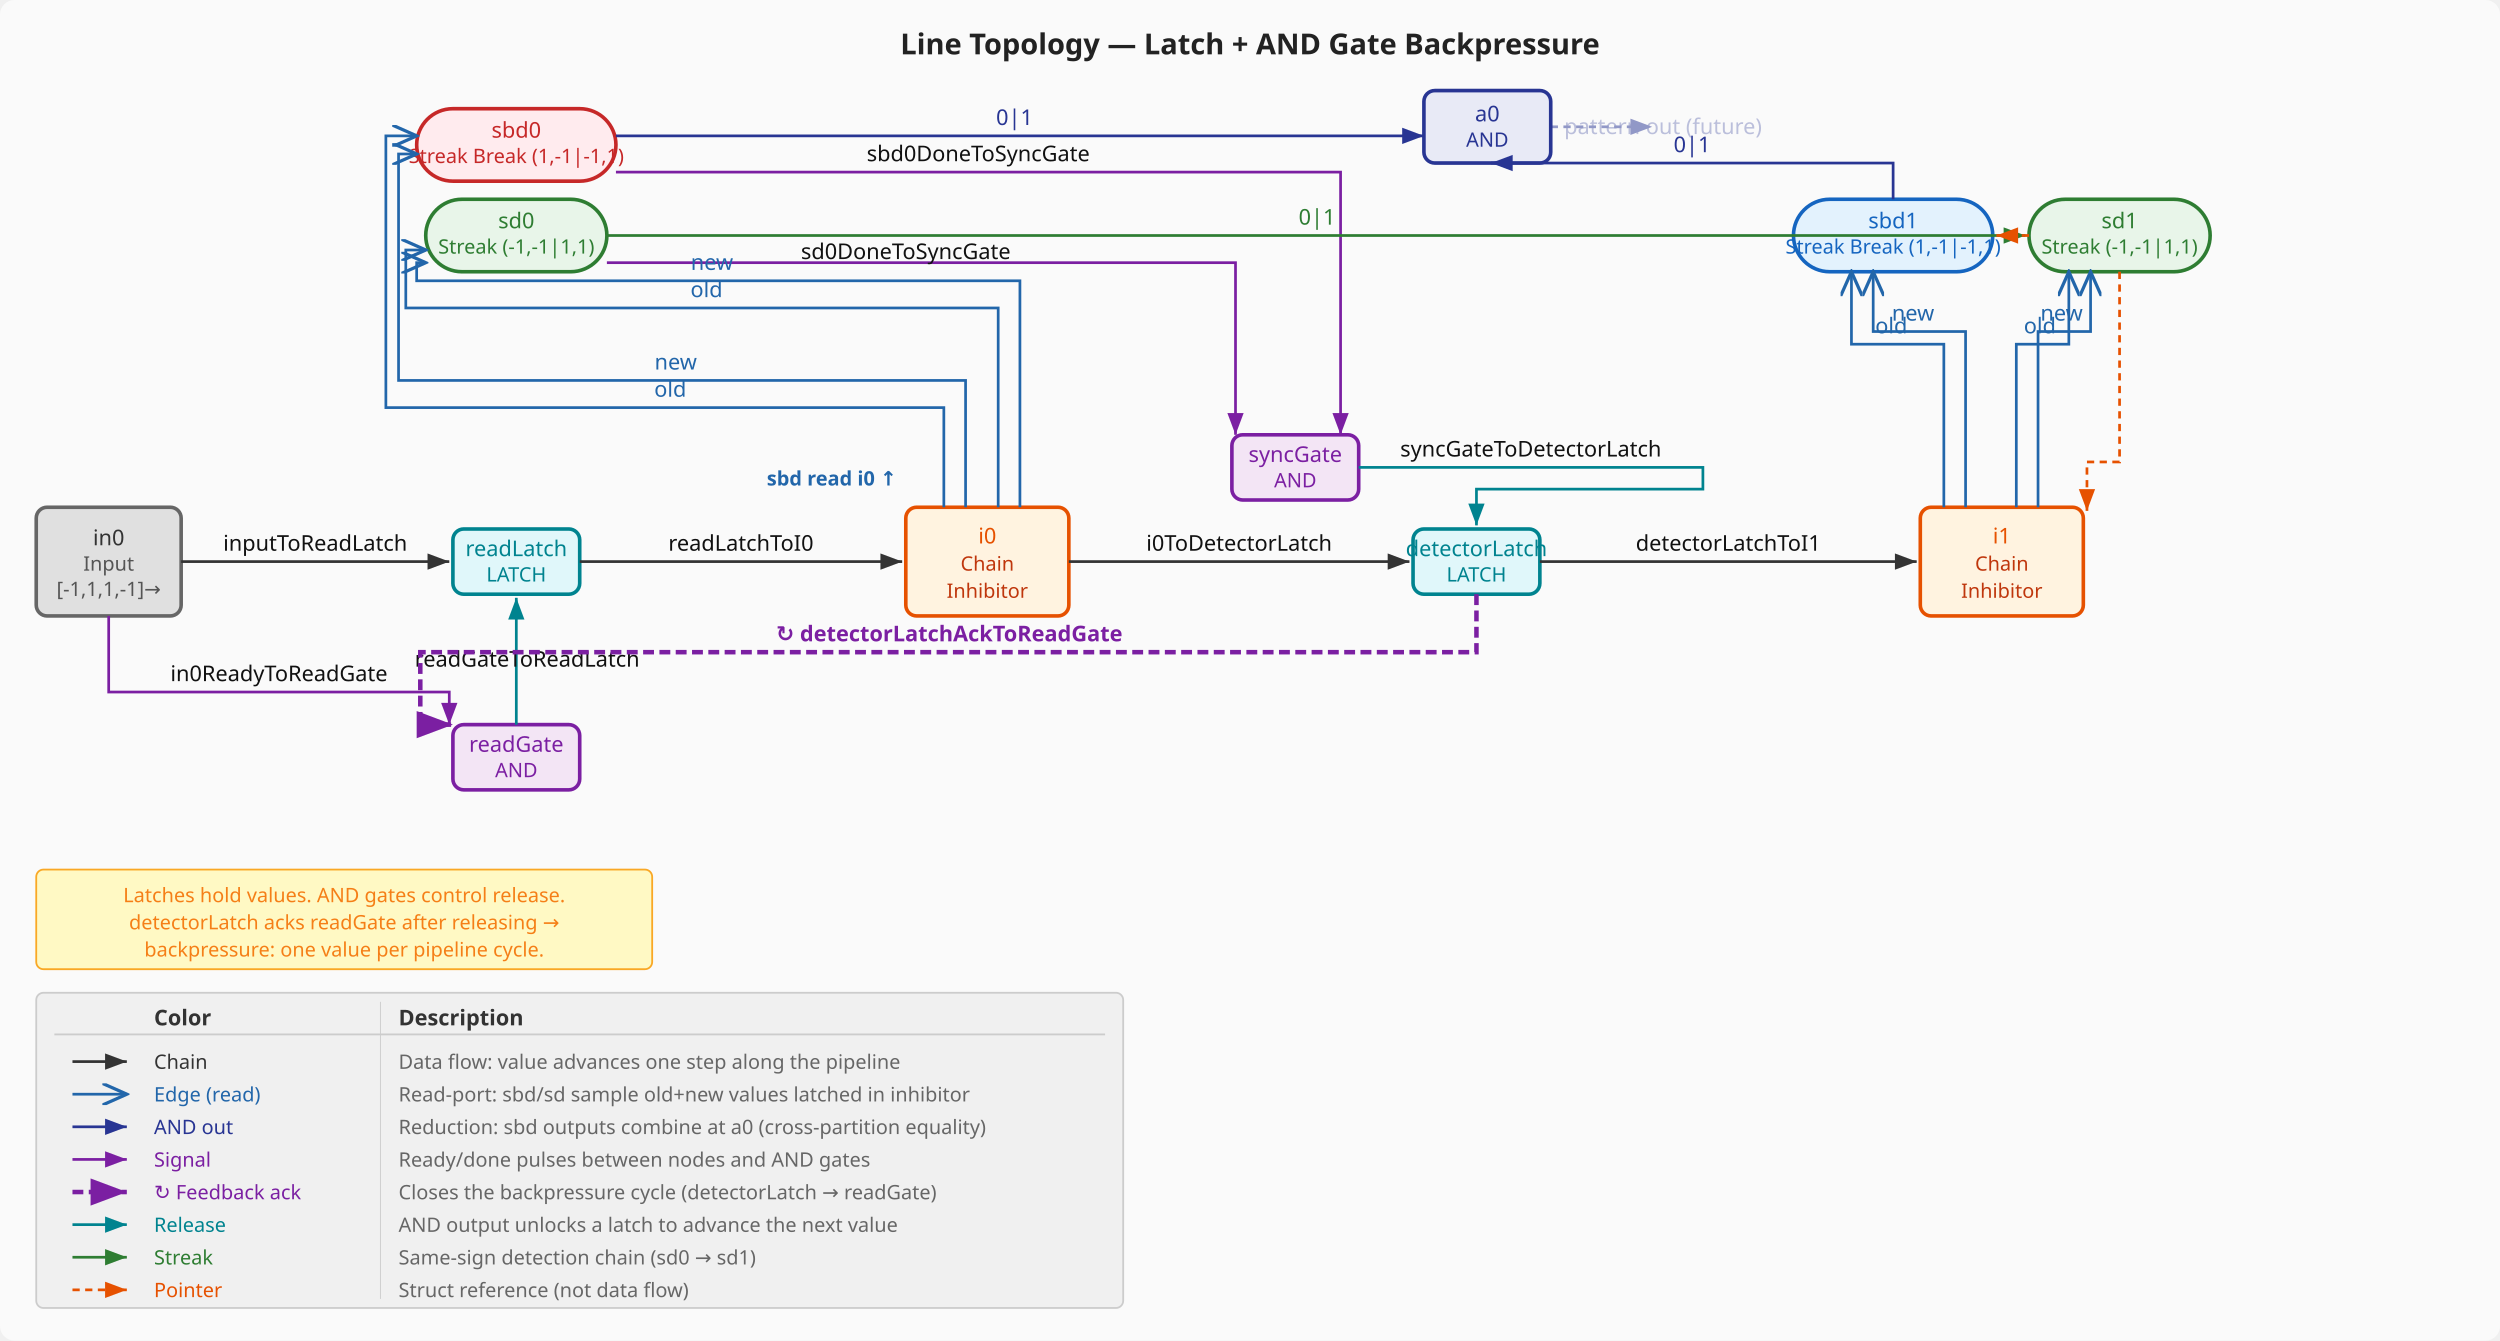
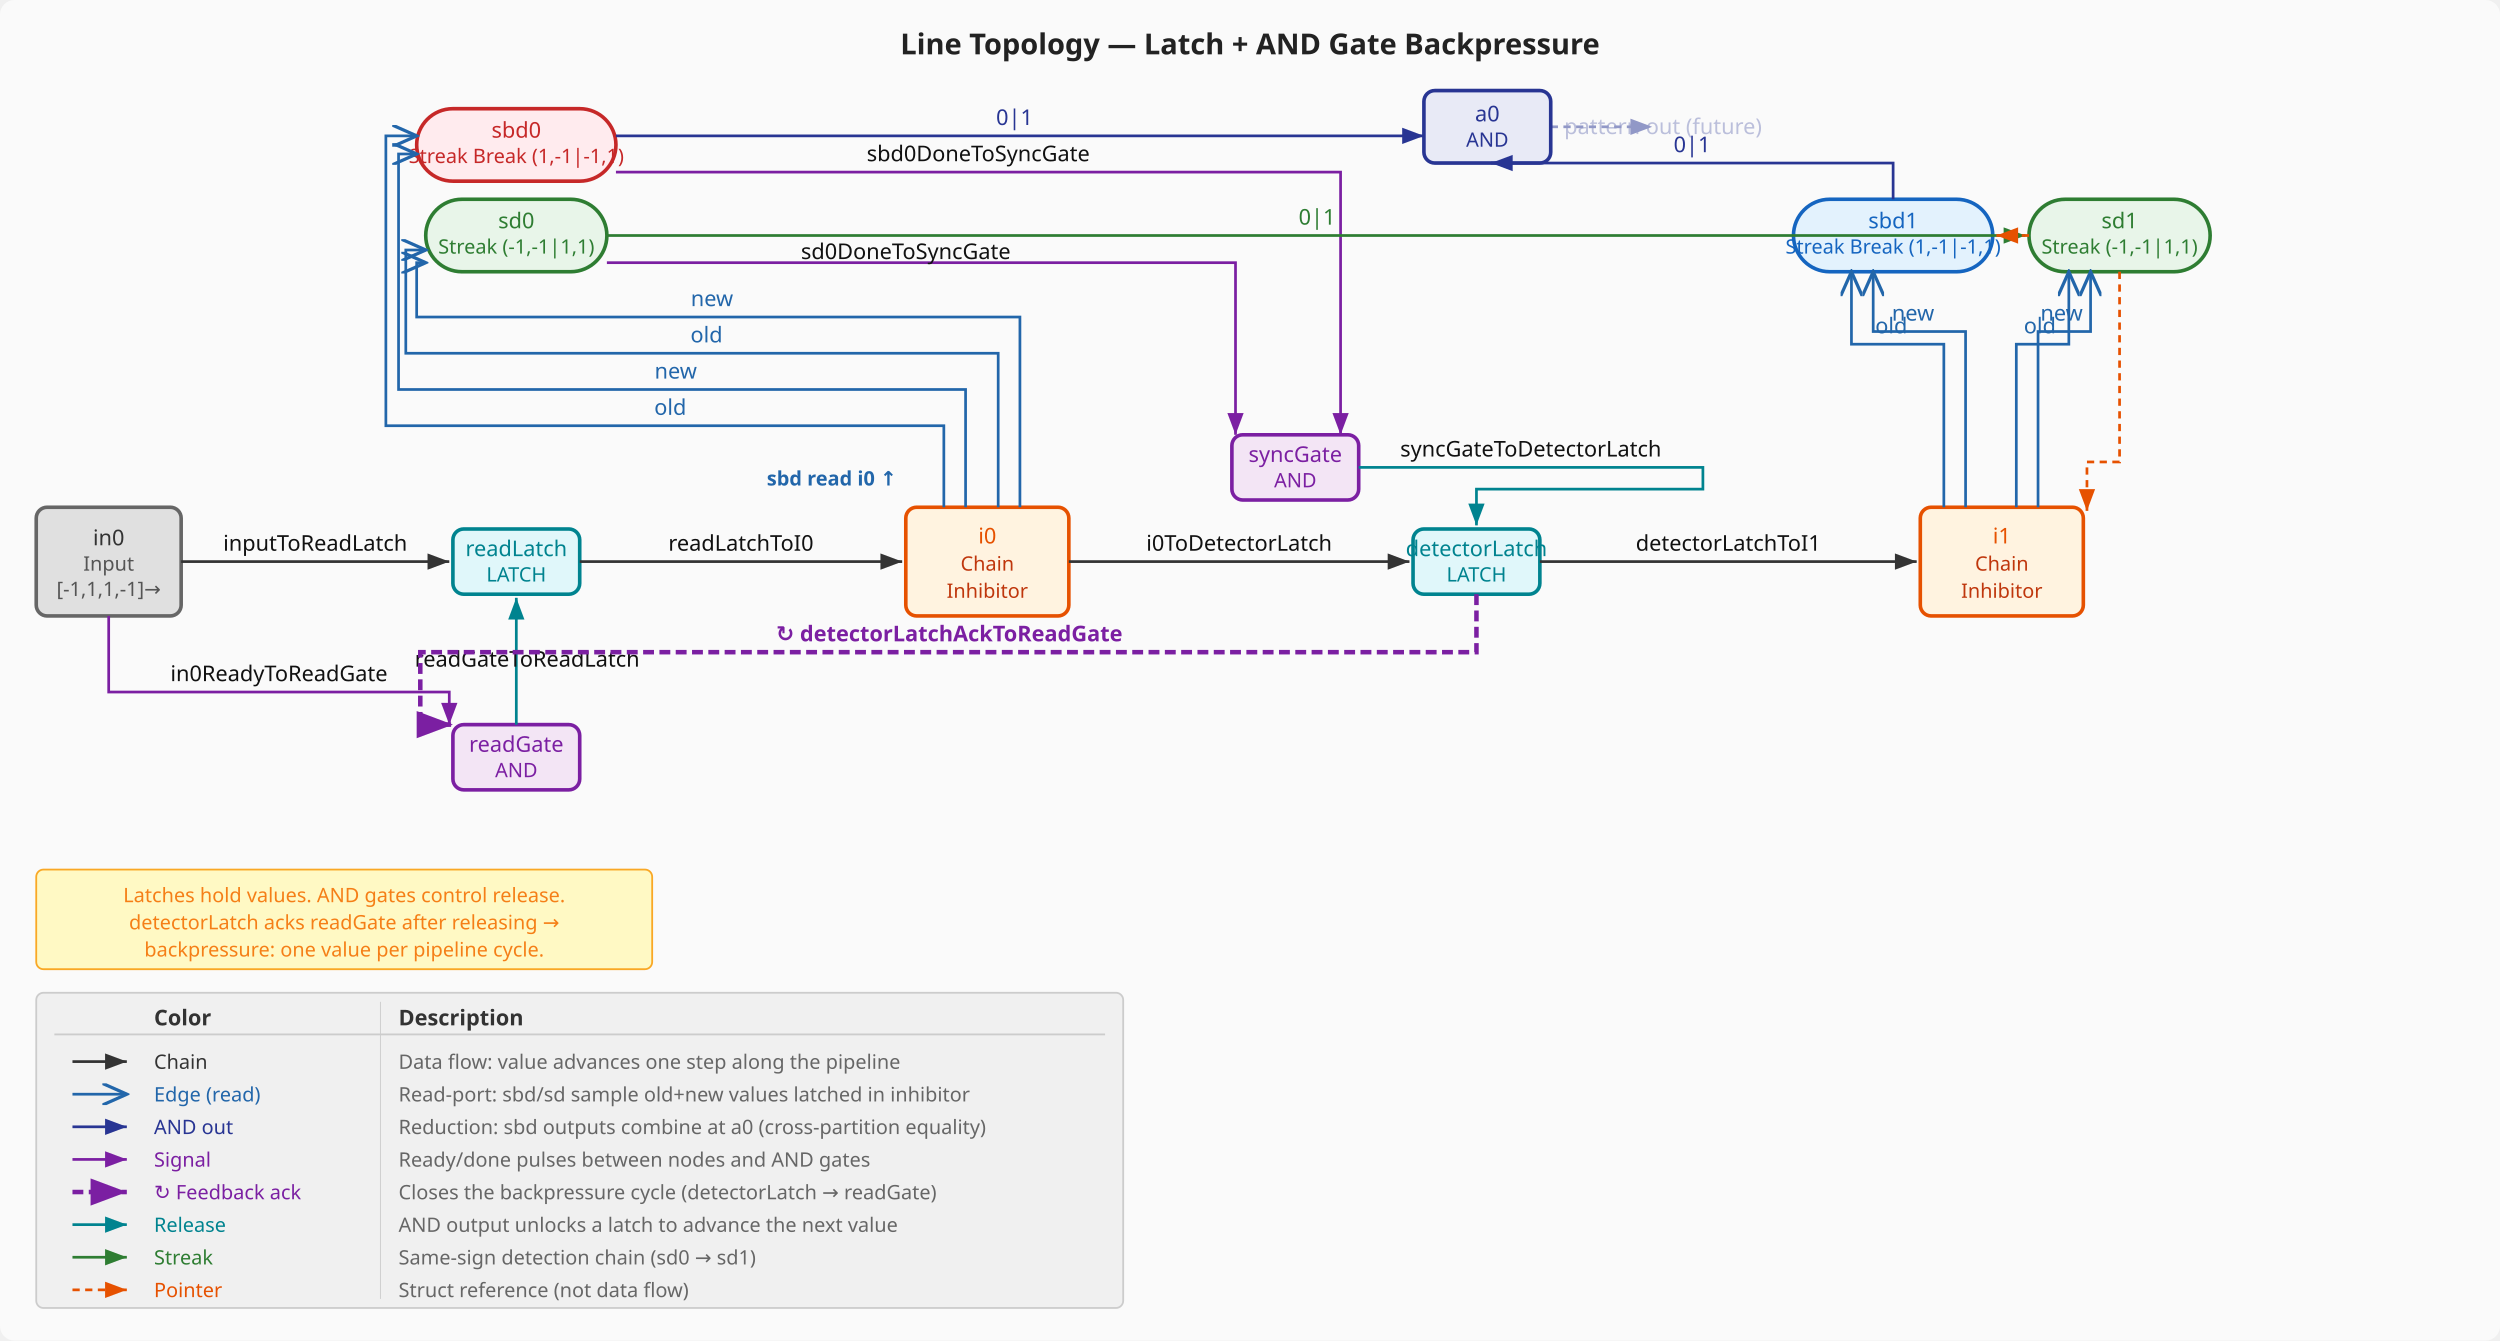
<svg xmlns="http://www.w3.org/2000/svg" viewBox="0 0 1380 740" font-weight="400" font-family="ui-sans-serif, system-ui, sans-serif">
  <style>
    svg { font-family: ui-sans-serif, system-ui, sans-serif; font-size: 12px; font-weight: 400; }

    /* ── Background ─────────────────────────────────────────── */
    .diagram-bg { fill: #fafafa; }

    /* ── Node shapes ─────────────────────────────────────────── */
    .shape-input    { fill: #e0e0e0; stroke: #666;    stroke-width: 2; }
    .shape-inhibitor{ fill: #fff3e0; stroke: #e65100; stroke-width: 2; }
    .shape-latch    { fill: #e0f7fa; stroke: #00838f; stroke-width: 2; }
    .shape-and-gate { fill: #f3e5f5; stroke: #7b1fa2; stroke-width: 2; }
    .shape-pattern-and { fill: #e8eaf6; stroke: #283593; stroke-width: 2; }
    .shape-sbd0     { fill: #ffebee; stroke: #c62828; stroke-width: 2; }
    .shape-sbd1     { fill: #e3f2fd; stroke: #1565c0; stroke-width: 2; }
    .shape-sd       { fill: #e8f5e9; stroke: #2e7d32; stroke-width: 2; }

    /* ── Node text ───────────────────────────────────────────── */
    .node-title    { text-anchor: middle; font-weight: normal; font-size: 12px; }
    .node-sublabel { text-anchor: middle; font-weight: normal; font-size: 11px; }
    .node-type     { text-anchor: middle; font-weight: normal; font-size: 11px; }

    .text-input    { fill: #333; }
    .text-sublabel { fill: #555; }
    .text-inhibitor{ fill: #e65100; }
    .text-inhibitor-sub { fill: #bf360c; }
    .text-latch    { fill: #00838f; }
    .text-and-gate { fill: #7b1fa2; }
    .text-pattern-and { fill: #283593; }
    .text-sbd0     { fill: #c62828; }
    .text-sbd1     { fill: #1565c0; }
    .text-sd       { fill: #2e7d32; }

    /* ── Edge lines ──────────────────────────────────────────── */
    .chain           { stroke: #333;    stroke-width: 1.5px; fill: none; marker-end: url(#arrow); }
    .edge-connection { stroke: #2266aa; stroke-width: 1.5px; fill: none; marker-end: url(#arrow-blue-open); }
    .and-out         { stroke: #283593; stroke-width: 1.5px; fill: none; marker-end: url(#arrow-indigo); }
    .signal          { stroke: #7b1fa2; stroke-width: 1.5px; fill: none; marker-end: url(#arrow-magenta); }
    .feedback-ack    { stroke: #7b1fa2; stroke-width: 2.5px; fill: none; stroke-dasharray: 6 3; marker-end: url(#arrow-magenta); }
    .release         { stroke: #00838f; stroke-width: 1.5px; fill: none; marker-end: url(#arrow-teal); }
    .streak          { stroke: #2e7d32; stroke-width: 1.5px; fill: none; marker-end: url(#arrow-green); }
    .pointer         { stroke: #e65100; stroke-width: 1.5px; fill: none; stroke-dasharray: 4 3; marker-end: url(#arrow-orange); }
    .future-out      { stroke: #283593; stroke-width: 1.5px; fill: none; stroke-dasharray: 4 3; opacity: 0.5; marker-end: url(#arrow-indigo); }

    /* ── Edge labels ─────────────────────────────────────────── */
    .edge-label  { font-size: 12px; text-anchor: middle; }
    .value-label { font-size: 12px; text-anchor: middle; }

    /* ── Annotation / legend ─────────────────────────────────── */
    .behavior-note-bg  { fill: #fff9c4; stroke: #f9a825; }
    .behavior-note-text { fill: #f57f17; text-anchor: middle; }
    .legend-bg         { fill: #f0f0f0; stroke: #ccc; }
    .legend-heading    { font-weight: bold; font-size: 12px; fill: #333; }
    .legend-name       { font-size: 11px; }
    .legend-desc       { font-size: 11px; fill: #666; }
    .legend-divider    { stroke: #ccc; }
    .title-text        { font-size: 16px; font-weight: bold; fill: #222; text-anchor: middle; }
  </style>
  <defs>
    <marker id="arrow" markerWidth="8" markerHeight="6" refX="8" refY="3" orient="auto">
      <path d="M0,0 L8,3 L0,6" fill="#333" />
    </marker>
    <marker id="arrow-blue" markerWidth="8" markerHeight="6" refX="8" refY="3" orient="auto">
      <path d="M0,0 L8,3 L0,6" fill="#2266aa" />
    </marker>
    <marker id="arrow-blue-open" markerWidth="10" markerHeight="8" refX="9" refY="4" orient="auto">
      <path d="M0,0 L9,4 L0,8" fill="none" stroke="#2266aa" stroke-width="1.2" />
    </marker>
    <marker id="arrow-indigo" markerWidth="8" markerHeight="6" refX="8" refY="3" orient="auto">
      <path d="M0,0 L8,3 L0,6" fill="#283593" />
    </marker>
    <marker id="arrow-green" markerWidth="8" markerHeight="6" refX="8" refY="3" orient="auto">
      <path d="M0,0 L8,3 L0,6" fill="#2e7d32" />
    </marker>
    <marker id="arrow-orange" markerWidth="8" markerHeight="6" refX="8" refY="3" orient="auto">
      <path d="M0,0 L8,3 L0,6" fill="#e65100" />
    </marker>
    <marker id="arrow-magenta" markerWidth="8" markerHeight="6" refX="8" refY="3" orient="auto">
      <path d="M0,0 L8,3 L0,6" fill="#7b1fa2" />
    </marker>
    <marker id="arrow-teal" markerWidth="8" markerHeight="6" refX="8" refY="3" orient="auto">
      <path d="M0,0 L8,3 L0,6" fill="#00838f" />
    </marker>
  </defs>
  <rect width="1380" height="740" rx="8" class="diagram-bg" />
  <text x="690" y="30" class="title-text">Line Topology — Latch + AND Gate Backpressure</text>
  <g id="node-a0" data-role="pattern-and-gate">
    <rect x="786" y="50" width="70" height="40" rx="6" class="shape-pattern-and" />
    <text x="821" y="67" font-weight="100" class="node-title text-pattern-and">a0</text>
    <text x="821" y="81" font-weight="100" class="node-type text-pattern-and">AND</text>
  </g>
  <g id="node-sd0" data-role="streak-detector" data-index="0">
    <rect x="235" y="110" width="100" height="40" rx="20" class="shape-sd" />
    <text x="285" y="126" font-weight="100" class="node-title text-sd">sd0</text>
    <text x="285" y="140" font-weight="100" class="node-type text-sd">Streak (-1,-1|1,1)</text>
  </g>
  <g id="node-sbd0" data-role="streak-break-detector" data-index="0">
    <rect x="230" y="60" width="110" height="40" rx="20" class="shape-sbd0" />
    <text x="285" y="76" font-weight="100" class="node-title text-sbd0">sbd0</text>
    <text x="285" y="90" font-weight="100" class="node-type text-sbd0">Streak Break (1,-1|-1,1)</text>
  </g>
  <g id="node-sbd1" data-role="streak-break-detector" data-index="1">
    <rect x="990" y="110" width="110" height="40" rx="20" class="shape-sbd1" />
    <text x="1045" y="126" font-weight="100" class="node-title text-sbd1">sbd1</text>
    <text x="1045" y="140" font-weight="100" class="node-type text-sbd1">Streak Break (1,-1|-1,1)</text>
  </g>
  <g id="node-sd1" data-role="streak-detector" data-index="1">
    <rect x="1120" y="110" width="100" height="40" rx="20" class="shape-sd" />
    <text x="1170" y="126" font-weight="100" class="node-title text-sd">sd1</text>
    <text x="1170" y="140" font-weight="100" class="node-type text-sd">Streak (-1,-1|1,1)</text>
  </g>
  <g id="node-syncGate" data-role="and-gate">
    <rect x="680" y="240" width="70" height="36" rx="6" class="shape-and-gate" />
    <text x="715" y="255" font-weight="100" class="node-title text-and-gate">syncGate</text>
    <text x="715" y="269" font-weight="100" class="node-type text-and-gate">AND</text>
  </g>
  <g id="node-in0" data-role="input">
    <rect x="20" y="280" width="80" height="60" rx="6" class="shape-input" />
    <text x="60" y="301" font-weight="100" class="node-title text-input">in0</text>
    <text x="60" y="315" font-weight="100" class="node-sublabel text-sublabel">Input</text>
    <text x="60" y="329" font-weight="100" class="node-type text-sublabel">[-1,1,1,-1]→</text>
  </g>
  <g id="node-readLatch" data-role="latch">
    <rect x="250" y="292" width="70" height="36" rx="6" class="shape-latch" />
    <text x="285" y="307" font-weight="100" class="node-title text-latch">readLatch</text>
    <text x="285" y="321" font-weight="100" class="node-type text-latch">LATCH</text>
  </g>
  <g id="node-i0" data-role="inhibitor" data-index="0">
    <rect x="500" y="280" width="90" height="60" rx="6" class="shape-inhibitor" />
    <text x="545" y="300" font-weight="100" class="node-title text-inhibitor">i0</text>
    <text x="545" y="315" font-weight="100" class="node-sublabel text-inhibitor-sub">Chain</text>
    <text x="545" y="330" font-weight="100" class="node-sublabel text-inhibitor-sub">Inhibitor</text>
  </g>
  <g id="node-detectorLatch" data-role="latch">
    <rect x="780" y="292" width="70" height="36" rx="6" class="shape-latch" />
    <text x="815" y="307" font-weight="100" class="node-title text-latch">detectorLatch</text>
    <text x="815" y="321" font-weight="100" class="node-type text-latch">LATCH</text>
  </g>
  <g id="node-i1" data-role="inhibitor" data-index="1">
    <rect x="1060" y="280" width="90" height="60" rx="6" class="shape-inhibitor" />
    <text x="1105" y="300" font-weight="100" class="node-title text-inhibitor">i1</text>
    <text x="1105" y="315" font-weight="100" class="node-sublabel text-inhibitor-sub">Chain</text>
    <text x="1105" y="330" font-weight="100" class="node-sublabel text-inhibitor-sub">Inhibitor</text>
  </g>
  <g id="node-readGate" data-role="and-gate">
    <rect x="250" y="400" width="70" height="36" rx="6" class="shape-and-gate" />
    <text x="285" y="415" font-weight="100" class="node-title text-and-gate">readGate</text>
    <text x="285" y="429" font-weight="100" class="node-type text-and-gate">AND</text>
  </g>
  <g id="edge-inputToReadLatch" data-role="edge" class="chain">
    <line x1="100" y1="310" x2="248" y2="310" />
    <text x="174" y="304" font-weight="300" fill="#111" stroke="none" class="edge-label">inputToReadLatch</text>
  </g>
  <g id="edge-readLatchToI0" data-role="edge" class="chain">
    <line x1="320" y1="310" x2="498" y2="310" />
    <text x="409" y="304" font-weight="300" fill="#111" stroke="none" class="edge-label">readLatchToI0</text>
  </g>
  <g id="edge-i0ToDetectorLatch" data-role="edge" class="chain">
    <line x1="590" y1="310" x2="778" y2="310" />
    <text x="684" y="304" font-weight="300" fill="#111" stroke="none" class="edge-label">i0ToDetectorLatch</text>
  </g>
  <g id="edge-detectorLatchToI1" data-role="edge" class="chain">
    <line x1="850" y1="310" x2="1058" y2="310" />
    <text x="954" y="304" font-weight="300" fill="#111" stroke="none" class="edge-label">detectorLatchToI1</text>
  </g>
  <g id="edge-in0ReadyToReadGate" data-role="edge" class="signal">
    <path d="M60,340 L60,382 L248,382 L248,400" />
    <text x="154" y="376" font-weight="300" fill="#111" stroke="none" class="edge-label" text-anchor="middle">in0ReadyToReadGate</text>
  </g>
  <g id="edge-readGateToReadLatch" data-role="edge" class="release">
    <line x1="285" y1="400" x2="285" y2="330" />
    <text x="291" y="368" font-weight="300" fill="#111" stroke="none" class="edge-label" text-anchor="start">readGateToReadLatch</text>
  </g>
  <g id="edge-syncGateToDetectorLatch" data-role="edge" class="release">
    <path d="M750,258 L940,258 L940,270 L815,270 L815,290" />
    <text x="845" y="252" font-weight="300" fill="#111" stroke="none" class="edge-label" text-anchor="middle">syncGateToDetectorLatch</text>
  </g>
  <g id="edge-detectorLatchAckToReadGate" data-role="edge" class="feedback-ack">
    <path d="M815,328 L815,360 L232,360 L232,400 L250,400" />
    <text x="524" y="354" font-weight="600" fill="#7b1fa2" stroke="none" class="edge-label">↻ detectorLatchAckToReadGate</text>
  </g>
  <g id="edge-sbd0DoneToSyncGate" data-role="edge" class="signal">
    <path d="M340,95 L740,95 L740,240" />
    <text x="540" y="89" font-weight="300" fill="#111" stroke="none" class="edge-label" text-anchor="middle">sbd0DoneToSyncGate</text>
  </g>
  <g id="edge-sd0DoneToSyncGate" data-role="edge" class="signal">
    <path d="M335,145 L682,145 L682,240" />
    <text x="500" y="143" font-weight="300" fill="#111" stroke="none" class="edge-label" text-anchor="middle">sd0DoneToSyncGate</text>
  </g>
  <g id="edge-i0-sd0-old" data-role="edge" class="edge-connection">
-     <path d="M551,280 L551,170 L224,170 L224,138 L235,138" />
-     <text x="390" y="164" font-weight="300" fill="#2266aa" stroke="none" class="value-label">old</text>
+     <path d="M551,280 L551,195 L224,195 L224,138 L235,138" />
+     <text x="390" y="189" font-weight="300" fill="#2266aa" stroke="none" class="value-label">old</text>
  </g>
  <g id="edge-i0-sd0-new" data-role="edge" class="edge-connection">
-     <path d="M563,280 L563,155 L230,155 L230,145 L235,145" />
-     <text x="393" y="149" font-weight="300" fill="#2266aa" stroke="none" class="value-label">new</text>
+     <path d="M563,280 L563,175 L230,175 L230,145 L235,145" />
+     <text x="393" y="169" font-weight="300" fill="#2266aa" stroke="none" class="value-label">new</text>
  </g>
  <g id="edge-i0-sbd0-old" data-role="edge" class="edge-connection">
-     <path d="M521,280 L521,225 L213,225 L213,75 L230,75" />
-     <text x="370" y="219" font-weight="300" fill="#2266aa" stroke="none" class="value-label">old</text>
+     <path d="M521,280 L521,235 L213,235 L213,75 L230,75" />
+     <text x="370" y="229" font-weight="300" fill="#2266aa" stroke="none" class="value-label">old</text>
    <text x="495" y="268" font-weight="600" fill="#2266aa" stroke="none" font-size="11" text-anchor="end">sbd read i0 ↑</text>
  </g>
  <g id="edge-i0-sbd0-new" data-role="edge" class="edge-connection">
-     <path d="M533,280 L533,210 L220,210 L220,85 L230,85" />
-     <text x="373" y="204" font-weight="300" fill="#2266aa" stroke="none" class="value-label">new</text>
+     <path d="M533,280 L533,215 L220,215 L220,85 L230,85" />
+     <text x="373" y="209" font-weight="300" fill="#2266aa" stroke="none" class="value-label">new</text>
  </g>
  <g id="edge-i1-sbd1-old" data-role="edge" class="edge-connection">
    <path d="M1073,280 L1073,190 L1022,190 L1022,150" />
    <text x="1044" y="184" font-weight="300" fill="#2266aa" stroke="none" class="value-label">old</text>
  </g>
  <g id="edge-i1-sbd1-new" data-role="edge" class="edge-connection">
    <path d="M1085,280 L1085,183 L1034,183 L1034,150" />
    <text x="1056" y="177" font-weight="300" fill="#2266aa" stroke="none" class="value-label">new</text>
  </g>
  <g id="edge-i1-sd1-old" data-role="edge" class="edge-connection">
    <path d="M1113,280 L1113,190 L1142,190 L1142,150" />
    <text x="1126" y="184" font-weight="300" fill="#2266aa" stroke="none" class="value-label">old</text>
  </g>
  <g id="edge-i1-sd1-new" data-role="edge" class="edge-connection">
    <path d="M1125,280 L1125,183 L1154,183 L1154,150" />
    <text x="1138" y="177" font-weight="300" fill="#2266aa" stroke="none" class="value-label">new</text>
  </g>
  <g id="edge-sbd0-a0" data-role="edge" class="and-out">
    <path d="M340,75 L786,75" />
    <text x="560" y="69" font-weight="300" fill="#283593" stroke="none" class="value-label">0|1</text>
  </g>
  <g id="edge-sbd1-a0" data-role="edge" class="and-out">
    <path d="M1045,110 L1045,90 L823,90" />
    <text x="934" y="84" font-weight="300" fill="#283593" stroke="none" class="value-label">0|1</text>
  </g>
  <g id="edge-sd0-sd1" data-role="edge" class="streak">
    <line x1="335" y1="130" x2="1118" y2="130" />
    <text x="727" y="124" font-weight="300" fill="#2e7d32" stroke="none" class="value-label">0|1</text>
  </g>
  <g id="edge-sd1-i1-ptr" data-role="edge" class="pointer">
    <path d="M1170,150 L1170,255 L1152,255 L1152,282" />
  </g>
  <g id="edge-sd1-sbd1-ptr" data-role="edge" class="pointer">
    <path d="M1120,130 L1102,130" />
  </g>
  <g id="edge-a0-future-out" data-role="edge" class="future-out">
    <path d="M856,70 L912,70" />
    <text x="918" y="74" font-weight="300" fill="#283593" stroke="none" class="edge-label" text-anchor="start" opacity="0.6">pattern out (future)</text>
  </g>
  <g id="annotation-backpressure" data-role="annotation">
    <rect x="20" y="480" width="340" height="55" rx="4" class="behavior-note-bg" />
    <text x="190" y="498" font-size="11" class="behavior-note-text">Latches hold values. AND gates control release.</text>
    <text x="190" y="513" font-size="11" class="behavior-note-text">detectorLatch acks readGate after releasing →</text>
    <text x="190" y="528" font-size="11" class="behavior-note-text">backpressure: one value per pipeline cycle.</text>
  </g>
  <g id="legend" data-role="legend">
    <rect x="20" y="548" width="600" height="174" rx="4" class="legend-bg" />
    <text x="85" y="566" text-anchor="start" class="legend-heading">Color</text>
    <text x="220" y="566" text-anchor="start" class="legend-heading">Description</text>
    <line x1="30" y1="571" x2="610" y2="571" class="legend-divider" stroke-width="1" />
    <line x1="210" y1="553" x2="210" y2="717" class="legend-divider" stroke-width="0.5" />
    <g class="chain">
      <line x1="40" y1="586" x2="70" y2="586" />
    </g>
    <text x="85" y="590" text-anchor="start" class="legend-name" fill="#333">Chain</text>
    <text x="220" y="590" text-anchor="start" class="legend-desc">Data flow: value advances one step along the pipeline</text>
    <g class="edge-connection">
      <line x1="40" y1="604" x2="70" y2="604" />
    </g>
    <text x="85" y="608" text-anchor="start" class="legend-name" fill="#2266aa">Edge (read)</text>
    <text x="220" y="608" text-anchor="start" class="legend-desc">Read-port: sbd/sd sample old+new values latched in inhibitor</text>
    <g class="and-out">
      <line x1="40" y1="622" x2="70" y2="622" />
    </g>
    <text x="85" y="626" text-anchor="start" class="legend-name" fill="#283593">AND out</text>
    <text x="220" y="626" text-anchor="start" class="legend-desc">Reduction: sbd outputs combine at a0 (cross-partition equality)</text>
    <g class="signal">
      <line x1="40" y1="640" x2="70" y2="640" />
    </g>
    <text x="85" y="644" text-anchor="start" class="legend-name" fill="#7b1fa2">Signal</text>
    <text x="220" y="644" text-anchor="start" class="legend-desc">Ready/done pulses between nodes and AND gates</text>
    <g class="feedback-ack">
      <line x1="40" y1="658" x2="70" y2="658" />
    </g>
    <text x="85" y="662" text-anchor="start" class="legend-name" fill="#7b1fa2">↻ Feedback ack</text>
    <text x="220" y="662" text-anchor="start" class="legend-desc">Closes the backpressure cycle (detectorLatch → readGate)</text>
    <g class="release">
      <line x1="40" y1="676" x2="70" y2="676" />
    </g>
    <text x="85" y="680" text-anchor="start" class="legend-name" fill="#00838f">Release</text>
    <text x="220" y="680" text-anchor="start" class="legend-desc">AND output unlocks a latch to advance the next value</text>
    <g class="streak">
      <line x1="40" y1="694" x2="70" y2="694" />
    </g>
    <text x="85" y="698" text-anchor="start" class="legend-name" fill="#2e7d32">Streak</text>
    <text x="220" y="698" text-anchor="start" class="legend-desc">Same-sign detection chain (sd0 → sd1)</text>
    <g class="pointer">
      <line x1="40" y1="712" x2="70" y2="712" />
    </g>
    <text x="85" y="716" text-anchor="start" class="legend-name" fill="#e65100">Pointer</text>
    <text x="220" y="716" text-anchor="start" class="legend-desc">Struct reference (not data flow)</text>
  </g>
  <rect x="20" y="280" width="80" height="60" rx="6" fill="white" stroke="none" opacity="0" pointer-events="none">
    <animate attributeName="opacity" values="0;0.5;0;0" keyTimes="0;0.062;0.125;1" dur="27s" repeatCount="indefinite" />
  </rect>
  <rect x="250" y="400" width="70" height="36" rx="6" fill="white" stroke="none" opacity="0" pointer-events="none">
    <animate attributeName="opacity" values="0;0;0.5;0;0" keyTimes="0;0.12;0.182;0.245;1" dur="27s" repeatCount="indefinite" />
  </rect>
  <rect x="250" y="292" width="70" height="36" rx="6" fill="white" stroke="none" opacity="0" pointer-events="none">
    <animate attributeName="opacity" values="0;0;0.5;0;0" keyTimes="0;0.24;0.302;0.365;1" dur="27s" repeatCount="indefinite" />
  </rect>
  <rect x="500" y="280" width="90" height="60" rx="6" fill="white" stroke="none" opacity="0" pointer-events="none">
    <animate attributeName="opacity" values="0;0;0.5;0;0" keyTimes="0;0.36;0.422;0.485;1" dur="27s" repeatCount="indefinite" />
  </rect>
  <rect x="230" y="60" width="110" height="40" rx="20" fill="white" stroke="none" opacity="0" pointer-events="none">
    <animate attributeName="opacity" values="0;0;0.5;0;0" keyTimes="0;0.42;0.482;0.545;1" dur="27s" repeatCount="indefinite" />
  </rect>
  <rect x="235" y="110" width="100" height="40" rx="20" fill="white" stroke="none" opacity="0" pointer-events="none">
    <animate attributeName="opacity" values="0;0;0.5;0;0" keyTimes="0;0.42;0.482;0.545;1" dur="27s" repeatCount="indefinite" />
  </rect>
  <rect x="680" y="240" width="70" height="36" rx="6" fill="white" stroke="none" opacity="0" pointer-events="none">
    <animate attributeName="opacity" values="0;0;0.5;0;0" keyTimes="0;0.54;0.603;0.665;1" dur="27s" repeatCount="indefinite" />
  </rect>
  <rect x="780" y="292" width="70" height="36" rx="6" fill="white" stroke="none" opacity="0" pointer-events="none">
    <animate attributeName="opacity" values="0;0;0.5;0;0" keyTimes="0;0.66;0.723;0.785;1" dur="27s" repeatCount="indefinite" />
  </rect>
  <rect x="1060" y="280" width="90" height="60" rx="6" fill="white" stroke="none" opacity="0" pointer-events="none">
    <animate attributeName="opacity" values="0;0;0.5;0;0" keyTimes="0;0.78;0.843;0.905;1" dur="27s" repeatCount="indefinite" />
  </rect>
  <rect x="786" y="50" width="70" height="40" rx="6" fill="white" stroke="none" opacity="0" pointer-events="none">
    <animate attributeName="opacity" values="0;0;0.5;0;0" keyTimes="0;0.54;0.56;0.585;1" dur="27s" repeatCount="indefinite" />
  </rect>
  <path d="M60,340 L60,382 L248,382 L248,400" stroke="#7b1fa2" stroke-width="3" fill="none" stroke-dasharray="20,9999" stroke-dashoffset="0" opacity="0" pointer-events="none">
    <animate attributeName="stroke-dashoffset" values="0;0;-248;-248" keyTimes="0;0.06;0.187;1" dur="27s" repeatCount="indefinite" />
    <animate attributeName="opacity" values="0;0;1;1;0;0" keyTimes="0;0.055;0.06;0.187;0.192;1" dur="27s" repeatCount="indefinite" />
  </path>
  <line x1="285" y1="400" x2="285" y2="330" stroke="#00838f" stroke-width="3" stroke-dasharray="20,9999" stroke-dashoffset="0" opacity="0" pointer-events="none">
    <animate attributeName="stroke-dashoffset" values="0;0;-70;-70" keyTimes="0;0.18;0.211;1" dur="27s" repeatCount="indefinite" />
    <animate attributeName="opacity" values="0;0;1;1;0;0" keyTimes="0;0.175;0.18;0.211;0.216;1" dur="27s" repeatCount="indefinite" />
  </line>
  <line x1="320" y1="310" x2="498" y2="310" stroke="#333" stroke-width="3" stroke-dasharray="20,9999" stroke-dashoffset="0" opacity="0" pointer-events="none">
    <animate attributeName="stroke-dashoffset" values="0;0;-178;-178" keyTimes="0;0.3;0.389;1" dur="27s" repeatCount="indefinite" />
    <animate attributeName="opacity" values="0;0;1;1;0;0" keyTimes="0;0.295;0.3;0.389;0.394;1" dur="27s" repeatCount="indefinite" />
  </line>
-   <path d="M521,280 L521,225 L213,225 L213,75 L230,75" stroke="#2266aa" stroke-width="3" fill="none" stroke-dasharray="20,9999" stroke-dashoffset="0" opacity="0" pointer-events="none">
+   <path d="M521,280 L521,235 L213,235 L213,75 L230,75" stroke="#2266aa" stroke-width="3" fill="none" stroke-dasharray="20,9999" stroke-dashoffset="0" opacity="0" pointer-events="none">
    <animate attributeName="stroke-dashoffset" values="0;0;-530;-530" keyTimes="0;0.36;0.48;1" dur="27s" repeatCount="indefinite" />
    <animate attributeName="opacity" values="0;0;1;1;0;0" keyTimes="0;0.355;0.36;0.48;0.485;1" dur="27s" repeatCount="indefinite" />
  </path>
-   <path d="M533,280 L533,210 L220,210 L220,85 L230,85" stroke="#2266aa" stroke-width="3" fill="none" stroke-dasharray="20,9999" stroke-dashoffset="0" opacity="0" pointer-events="none">
+   <path d="M533,280 L533,215 L220,215 L220,85 L230,85" stroke="#2266aa" stroke-width="3" fill="none" stroke-dasharray="20,9999" stroke-dashoffset="0" opacity="0" pointer-events="none">
    <animate attributeName="stroke-dashoffset" values="0;0;-518;-518" keyTimes="0;0.40;0.52;1" dur="27s" repeatCount="indefinite" />
    <animate attributeName="opacity" values="0;0;1;1;0;0" keyTimes="0;0.395;0.40;0.52;0.525;1" dur="27s" repeatCount="indefinite" />
  </path>
-   <path d="M551,280 L551,170 L224,170 L224,138 L235,138" stroke="#2266aa" stroke-width="3" fill="none" stroke-dasharray="20,9999" stroke-dashoffset="0" opacity="0" pointer-events="none">
+   <path d="M551,280 L551,195 L224,195 L224,138 L235,138" stroke="#2266aa" stroke-width="3" fill="none" stroke-dasharray="20,9999" stroke-dashoffset="0" opacity="0" pointer-events="none">
    <animate attributeName="stroke-dashoffset" values="0;0;-480;-480" keyTimes="0;0.36;0.48;1" dur="27s" repeatCount="indefinite" />
    <animate attributeName="opacity" values="0;0;1;1;0;0" keyTimes="0;0.355;0.36;0.48;0.485;1" dur="27s" repeatCount="indefinite" />
  </path>
-   <path d="M563,280 L563,155 L230,155 L230,145 L235,145" stroke="#2266aa" stroke-width="3" fill="none" stroke-dasharray="20,9999" stroke-dashoffset="0" opacity="0" pointer-events="none">
+   <path d="M563,280 L563,175 L230,175 L230,145 L235,145" stroke="#2266aa" stroke-width="3" fill="none" stroke-dasharray="20,9999" stroke-dashoffset="0" opacity="0" pointer-events="none">
    <animate attributeName="stroke-dashoffset" values="0;0;-473;-473" keyTimes="0;0.40;0.52;1" dur="27s" repeatCount="indefinite" />
    <animate attributeName="opacity" values="0;0;1;1;0;0" keyTimes="0;0.395;0.40;0.52;0.525;1" dur="27s" repeatCount="indefinite" />
  </path>
  <path d="M340,95 L740,95 L740,240" stroke="#7b1fa2" stroke-width="3" fill="none" stroke-dasharray="20,9999" stroke-dashoffset="0" opacity="0" pointer-events="none">
    <animate attributeName="stroke-dashoffset" values="0;0;-545;-545" keyTimes="0;0.48;0.605;1" dur="27s" repeatCount="indefinite" />
    <animate attributeName="opacity" values="0;0;1;1;0;0" keyTimes="0;0.475;0.48;0.605;0.61;1" dur="27s" repeatCount="indefinite" />
  </path>
  <path d="M335,145 L682,145 L682,240" stroke="#7b1fa2" stroke-width="3" fill="none" stroke-dasharray="20,9999" stroke-dashoffset="0" opacity="0" pointer-events="none">
    <animate attributeName="stroke-dashoffset" values="0;0;-442;-442" keyTimes="0;0.48;0.692;1" dur="27s" repeatCount="indefinite" />
    <animate attributeName="opacity" values="0;0;1;1;0;0" keyTimes="0;0.475;0.48;0.692;0.697;1" dur="27s" repeatCount="indefinite" />
  </path>
  <path d="M340,75 L786,75" stroke="#283593" stroke-width="3" fill="none" stroke-dasharray="20,9999" stroke-dashoffset="0" opacity="0" pointer-events="none">
    <animate attributeName="stroke-dashoffset" values="0;0;-446;-446" keyTimes="0;0.495;0.555;1" dur="27s" repeatCount="indefinite" />
    <animate attributeName="opacity" values="0;0;1;1;0;0" keyTimes="0;0.49;0.495;0.555;0.56;1" dur="27s" repeatCount="indefinite" />
  </path>
  <path d="M1045,110 L1045,90 L823,90" stroke="#283593" stroke-width="3" fill="none" stroke-dasharray="20,9999" stroke-dashoffset="0" opacity="0" pointer-events="none">
    <animate attributeName="stroke-dashoffset" values="0;0;-242;-242" keyTimes="0;0.495;0.555;1" dur="27s" repeatCount="indefinite" />
    <animate attributeName="opacity" values="0;0;1;1;0;0" keyTimes="0;0.49;0.495;0.555;0.56;1" dur="27s" repeatCount="indefinite" />
  </path>
  <path d="M750,258 L940,258 L940,270 L815,270 L815,290" stroke="#00838f" stroke-width="3" fill="none" stroke-dasharray="20,9999" stroke-dashoffset="0" opacity="0" pointer-events="none">
    <animate attributeName="stroke-dashoffset" values="0;0;-347;-347" keyTimes="0;0.6;0.688;1" dur="27s" repeatCount="indefinite" />
    <animate attributeName="opacity" values="0;0;1;1;0;0" keyTimes="0;0.595;0.6;0.688;0.693;1" dur="27s" repeatCount="indefinite" />
  </path>
  <path d="M815,328 L815,360 L232,360 L232,400 L250,400" stroke="#7b1fa2" stroke-width="4" fill="none" stroke-dasharray="20,9999" stroke-dashoffset="0" opacity="0" pointer-events="none">
    <animate attributeName="stroke-dashoffset" values="0;0;-673;-673;-673" keyTimes="0;0.66;0.90;0.96;1" dur="27s" repeatCount="indefinite" />
    <animate attributeName="opacity" values="0;0;1;1;0.4;0;0" keyTimes="0;0.655;0.66;0.90;0.93;0.96;1" dur="27s" repeatCount="indefinite" />
  </path>
  <circle cx="815" cy="328" r="10" fill="#7b1fa2" stroke="none" opacity="0" pointer-events="none">
    <animate attributeName="opacity" values="0;0;0.6;0;0" keyTimes="0;0.645;0.655;0.67;1" dur="27s" repeatCount="indefinite" />
  </circle>
  <line x1="850" y1="310" x2="1058" y2="310" stroke="#333" stroke-width="3" stroke-dasharray="20,9999" stroke-dashoffset="0" opacity="0" pointer-events="none">
    <animate attributeName="stroke-dashoffset" values="0;0;-208;-208" keyTimes="0;0.72;0.823;1" dur="27s" repeatCount="indefinite" />
    <animate attributeName="opacity" values="0;0;1;1;0;0" keyTimes="0;0.715;0.72;0.823;0.828;1" dur="27s" repeatCount="indefinite" />
  </line>
</svg>
